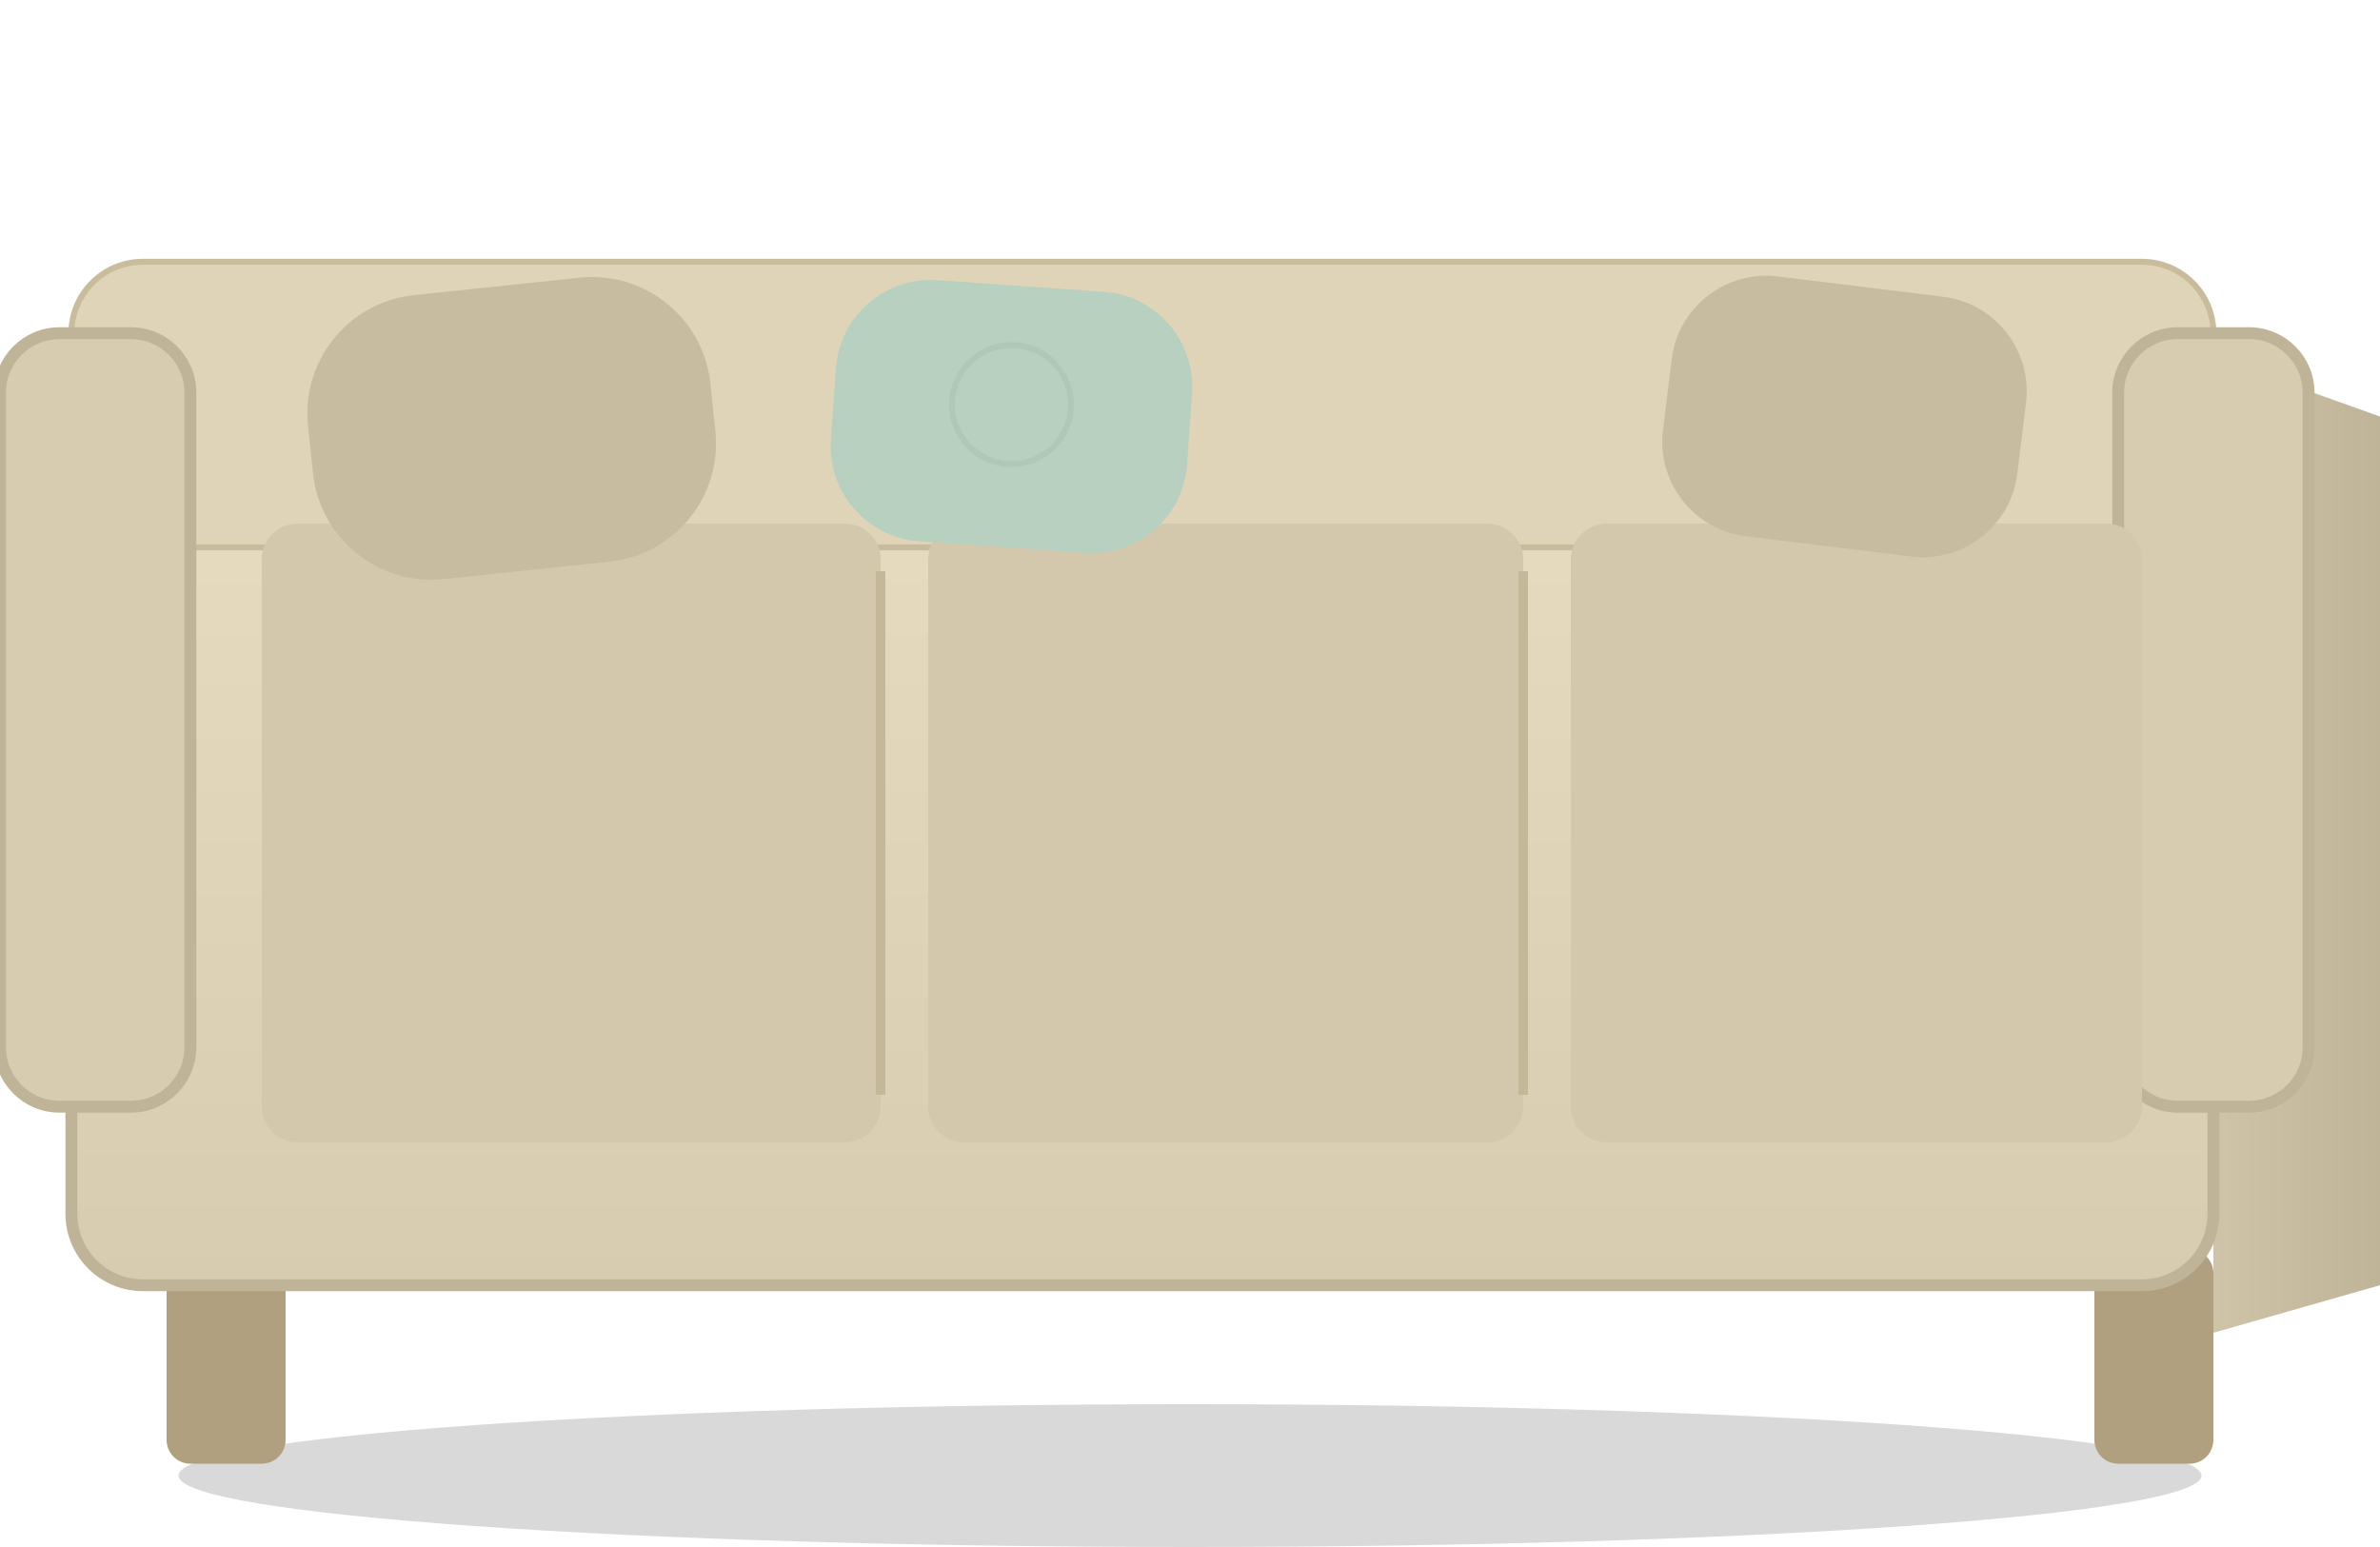
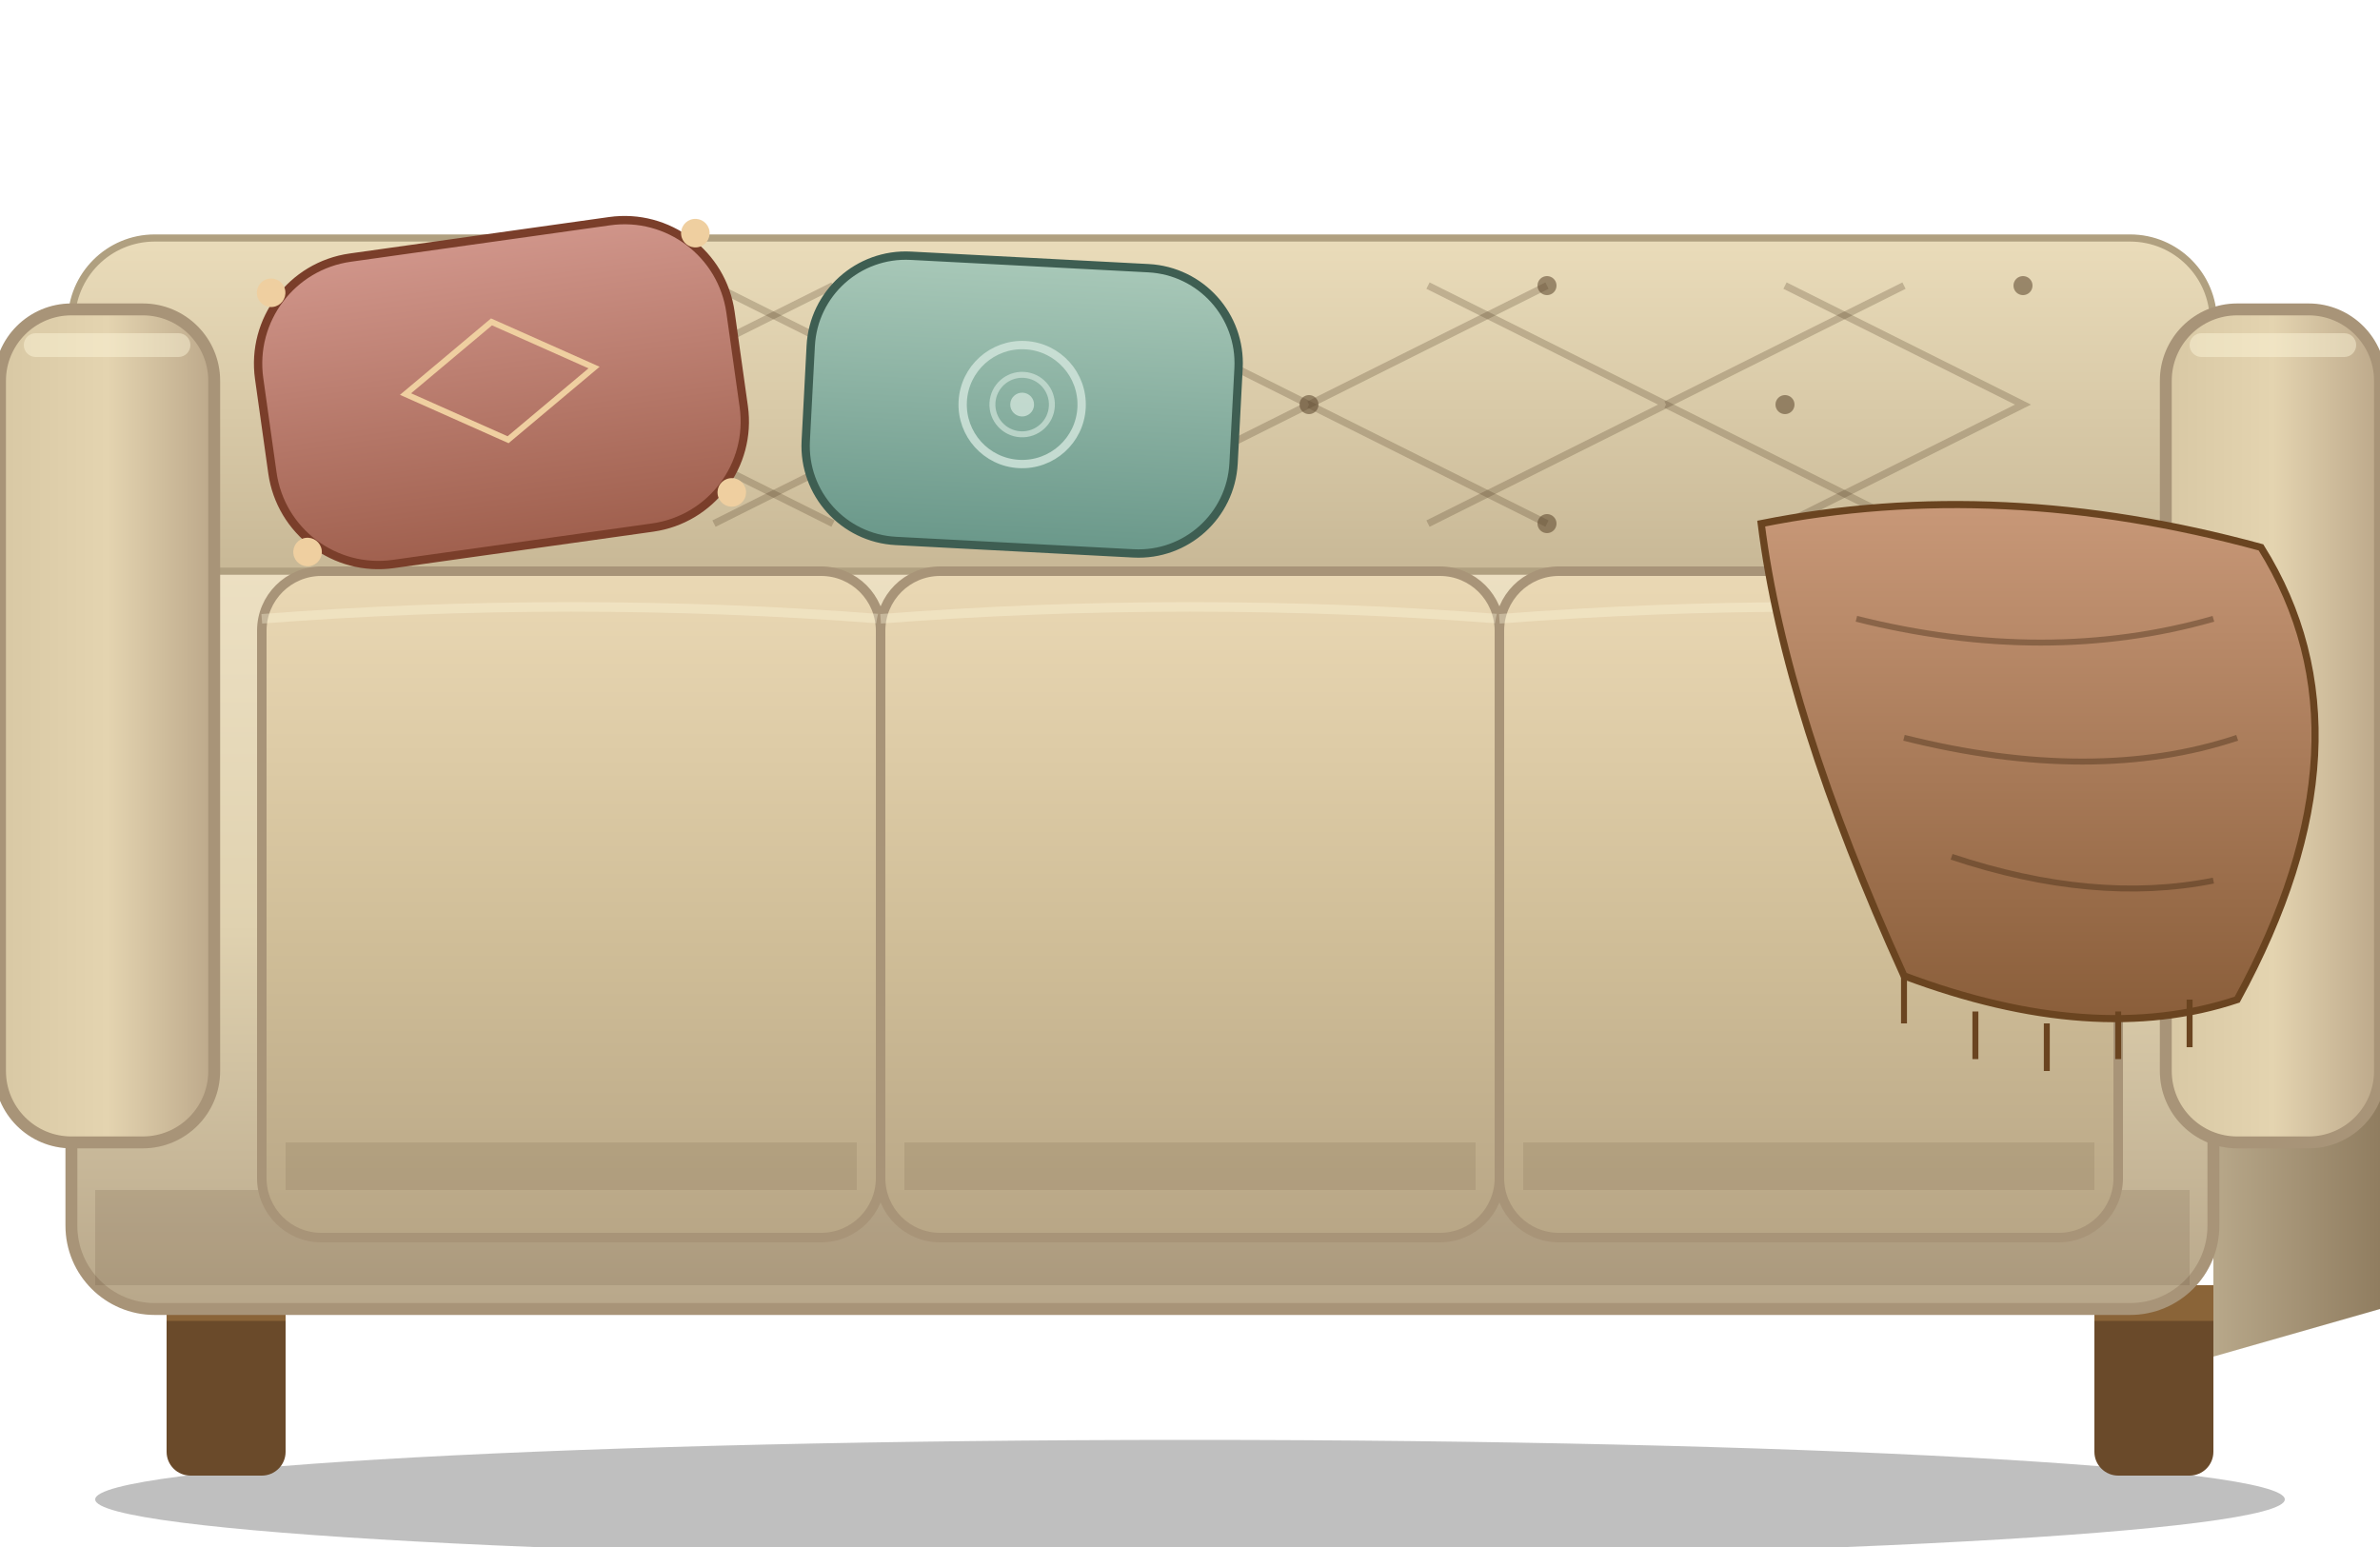
<svg xmlns="http://www.w3.org/2000/svg" width="200" height="130">
  <defs>
-     <linearGradient id="sf" x1="0" y1="0" x2="0" y2="1">
-       <stop offset="0%" stop-color="#e8dcc0" />
-       <stop offset="100%" stop-color="#d8ccb0" />
+     <linearGradient id="sofaBody" x1="0" y1="0" x2="0" y2="1">
+       <stop offset="0%" stop-color="#f0e4c8" />
+       <stop offset="55%" stop-color="#e0d2b0" />
+       <stop offset="100%" stop-color="#b8a78a" />
    </linearGradient>
-     <linearGradient id="sfs" x1="0" y1="0" x2="1" y2="0">
-       <stop offset="0%" stop-color="#d0c4a8" />
-       <stop offset="100%" stop-color="#c0b498" />
+     <linearGradient id="sofaBack" x1="0" y1="0" x2="0" y2="1">
+       <stop offset="0%" stop-color="#eadcba" />
+       <stop offset="100%" stop-color="#c8b896" />
+     </linearGradient>
+     <linearGradient id="sofaArm" x1="0" y1="0" x2="1" y2="0">
+       <stop offset="0%" stop-color="#d8c8a4" />
+       <stop offset="50%" stop-color="#e4d4b0" />
+       <stop offset="100%" stop-color="#bca88a" />
+     </linearGradient>
+     <linearGradient id="sofaSide" x1="0" y1="0" x2="1" y2="0">
+       <stop offset="0%" stop-color="#b8a88a" />
+       <stop offset="100%" stop-color="#907d60" />
+     </linearGradient>
+     <linearGradient id="cushion" x1="0" y1="0" x2="0" y2="1">
+       <stop offset="0%" stop-color="#ead8b4" />
+       <stop offset="55%" stop-color="#d0be98" />
+       <stop offset="100%" stop-color="#b8a686" />
+     </linearGradient>
+     <linearGradient id="pillowA" x1="0" y1="0" x2="0" y2="1">
+       <stop offset="0%" stop-color="#d0958a" />
+       <stop offset="100%" stop-color="#a0604e" />
+     </linearGradient>
+     <linearGradient id="pillowB" x1="0" y1="0" x2="0" y2="1">
+       <stop offset="0%" stop-color="#a8c8b8" />
+       <stop offset="100%" stop-color="#6a988a" />
+     </linearGradient>
+     <linearGradient id="throw" x1="0" y1="0" x2="0" y2="1">
+       <stop offset="0%" stop-color="#c89878" />
+       <stop offset="100%" stop-color="#8a5e3a" />
    </linearGradient>
  </defs>
-   <ellipse cx="100" cy="124" rx="85" ry="6" fill="rgba(0,0,0,0.15)" />
-   <rect x="14" y="105" width="10" height="18" rx="2" fill="#b0a080" />
-   <rect x="176" y="105" width="10" height="18" rx="2" fill="#b0a080" />
-   <polygon points="186,30 200,35 200,108 186,112" fill="url(#sfs)" />
-   <rect x="6" y="38" width="180" height="70" rx="6" fill="url(#sf)" stroke="#c0b498" stroke-width="1" />
-   <rect x="6" y="22" width="180" height="24" rx="6" fill="#e0d4b8" stroke="#c8bc9c" stroke-width="0.5" />
-   <rect x="0" y="28" width="16" height="65" rx="5" fill="#d8ccb0" stroke="#c0b498" stroke-width="1" />
-   <rect x="178" y="28" width="16" height="65" rx="5" fill="#d8ccb0" stroke="#c0b498" stroke-width="1" />
-   <rect x="22" y="44" width="52" height="52" fill="#d4c8ac" rx="3" />
-   <rect x="78" y="44" width="50" height="52" fill="#d4c8ac" rx="3" />
-   <rect x="132" y="44" width="48" height="52" fill="#d4c8ac" rx="3" />
-   <line x1="74" y1="48" x2="74" y2="92" stroke="#c4b898" stroke-width="0.8" />
-   <line x1="128" y1="48" x2="128" y2="92" stroke="#c4b898" stroke-width="0.8" />
-   <rect x="26" y="24" width="34" height="24" rx="10" fill="#c8bca0" transform="rotate(-6 43 36)" />
-   <rect x="70" y="24" width="30" height="22" rx="8" fill="#b8d0c0" transform="rotate(4 85 35)" />
-   <rect x="140" y="24" width="30" height="22" rx="8" fill="#c8bca0" transform="rotate(7 155 35)" />
-   <circle cx="85" cy="34" r="5" fill="none" stroke="#a8c0b0" stroke-width="0.5" opacity="0.5" />
+   <ellipse cx="100" cy="126" rx="92" ry="5" fill="rgba(0,0,0,0.25)" />
+   <rect x="14" y="108" width="10" height="16" rx="2" fill="#6a4a2a" />
+   <rect x="14" y="108" width="10" height="3" fill="#8a6438" />
+   <rect x="176" y="108" width="10" height="16" rx="2" fill="#6a4a2a" />
+   <rect x="176" y="108" width="10" height="3" fill="#8a6438" />
+   <polygon points="186,30 200,36 200,110 186,114" fill="url(#sofaSide)" />
+   <rect x="6" y="38" width="180" height="72" rx="7" fill="url(#sofaBody)" stroke="#a89478" stroke-width="1" />
+   <rect x="8" y="100" width="176" height="8" fill="rgba(60,40,20,0.12)" />
+   <rect x="6" y="20" width="180" height="28" rx="7" fill="url(#sofaBack)" stroke="#b0a080" stroke-width="0.6" />
+   <g stroke="rgba(80,60,36,0.25)" stroke-width="0.6" fill="none">
+     <path d="M30 24 L50 34 L30 44 M60 24 L80 34 L60 44 M90 24 L110 34 L90 44 M120 24 L140 34 L120 44 M150 24 L170 34 L150 44" />
+     <path d="M50 34 L70 24 M50 34 L70 44 M80 34 L100 24 M80 34 L100 44 M110 34 L130 24 M110 34 L130 44 M140 34 L160 24 M140 34 L160 44" />
+   </g>
+   <g fill="rgba(90,68,42,0.55)">
+     <circle cx="30" cy="34" r="0.8" />
+     <circle cx="50" cy="24" r="0.8" />
+     <circle cx="50" cy="44" r="0.8" />
+     <circle cx="70" cy="34" r="0.8" />
+     <circle cx="90" cy="24" r="0.8" />
+     <circle cx="90" cy="44" r="0.8" />
+     <circle cx="110" cy="34" r="0.8" />
+     <circle cx="130" cy="24" r="0.8" />
+     <circle cx="130" cy="44" r="0.8" />
+     <circle cx="150" cy="34" r="0.8" />
+     <circle cx="170" cy="24" r="0.8" />
+     <circle cx="170" cy="44" r="0.8" />
+   </g>
+   <rect x="0" y="26" width="18" height="70" rx="6" fill="url(#sofaArm)" stroke="#a89478" stroke-width="1" />
+   <rect x="182" y="26" width="18" height="70" rx="6" fill="url(#sofaArm)" stroke="#a89478" stroke-width="1" />
+   <rect x="2" y="28" width="14" height="2" rx="1" fill="rgba(255,248,220,0.45)" />
+   <rect x="184" y="28" width="14" height="2" rx="1" fill="rgba(255,248,220,0.45)" />
+   <g>
+     <rect x="22" y="48" width="52" height="56" rx="5" fill="url(#cushion)" stroke="#a89478" stroke-width="0.8" />
+     <path d="M22 52 Q48 50 74 52" fill="none" stroke="rgba(255,248,220,0.35)" stroke-width="0.8" />
+     <rect x="24" y="96" width="48" height="4" fill="rgba(60,40,20,0.1)" />
+   </g>
+   <g>
+     <rect x="74" y="48" width="52" height="56" rx="5" fill="url(#cushion)" stroke="#a89478" stroke-width="0.8" />
+     <path d="M74 52 Q100 50 126 52" fill="none" stroke="rgba(255,248,220,0.35)" stroke-width="0.8" />
+     <rect x="76" y="96" width="48" height="4" fill="rgba(60,40,20,0.1)" />
+   </g>
+   <g>
+     <rect x="126" y="48" width="52" height="56" rx="5" fill="url(#cushion)" stroke="#a89478" stroke-width="0.8" />
+     <path d="M126 52 Q152 50 178 52" fill="none" stroke="rgba(255,248,220,0.35)" stroke-width="0.8" />
+     <rect x="128" y="96" width="48" height="4" fill="rgba(60,40,20,0.1)" />
+   </g>
+   <path d="M148 44 Q168 40 190 46 Q200 62 188 84 Q176 88 160 82 Q150 60 148 44 Z" fill="url(#throw)" stroke="#6a4420" stroke-width="0.6" />
+   <g stroke="rgba(50,30,10,0.35)" stroke-width="0.5" fill="none">
+     <path d="M156 52 Q172 56 186 52" />
+     <path d="M160 62 Q176 66 188 62" />
+     <path d="M164 72 Q176 76 186 74" />
+   </g>
+   <g stroke="#6a4420" stroke-width="0.5">
+     <line x1="160" y1="82" x2="160" y2="86" />
+     <line x1="166" y1="85" x2="166" y2="89" />
+     <line x1="172" y1="86" x2="172" y2="90" />
+     <line x1="178" y1="85" x2="178" y2="89" />
+     <line x1="184" y1="84" x2="184" y2="88" />
+   </g>
+   <g transform="rotate(-8 42 32)">
+     <rect x="22" y="20" width="40" height="26" rx="9" fill="url(#pillowA)" stroke="#7a3e2a" stroke-width="0.7" />
+     <circle cx="24" cy="22" r="1.2" fill="#efcfa0" />
+     <circle cx="60" cy="22" r="1.2" fill="#efcfa0" />
+     <circle cx="24" cy="44" r="1.2" fill="#efcfa0" />
+     <circle cx="60" cy="44" r="1.2" fill="#efcfa0" />
+     <g stroke="#efcfa0" stroke-width="0.5" fill="none">
+       <path d="M32 28 L42 33 L32 38 L22 33 Z" opacity="0" />
+       <path d="M42 27 L50 32 L42 37 L34 32 Z" />
+     </g>
+   </g>
+   <g transform="rotate(3 86 32)">
+     <rect x="68" y="22" width="36" height="24" rx="8" fill="url(#pillowB)" stroke="#3e5e52" stroke-width="0.7" />
+     <circle cx="86" cy="34" r="5" fill="none" stroke="#d0e4da" stroke-width="0.7" opacity="0.85" />
+     <circle cx="86" cy="34" r="2.5" fill="none" stroke="#d0e4da" stroke-width="0.5" opacity="0.7" />
+     <circle cx="86" cy="34" r="1" fill="#d0e4da" opacity="0.8" />
+   </g>
</svg>
